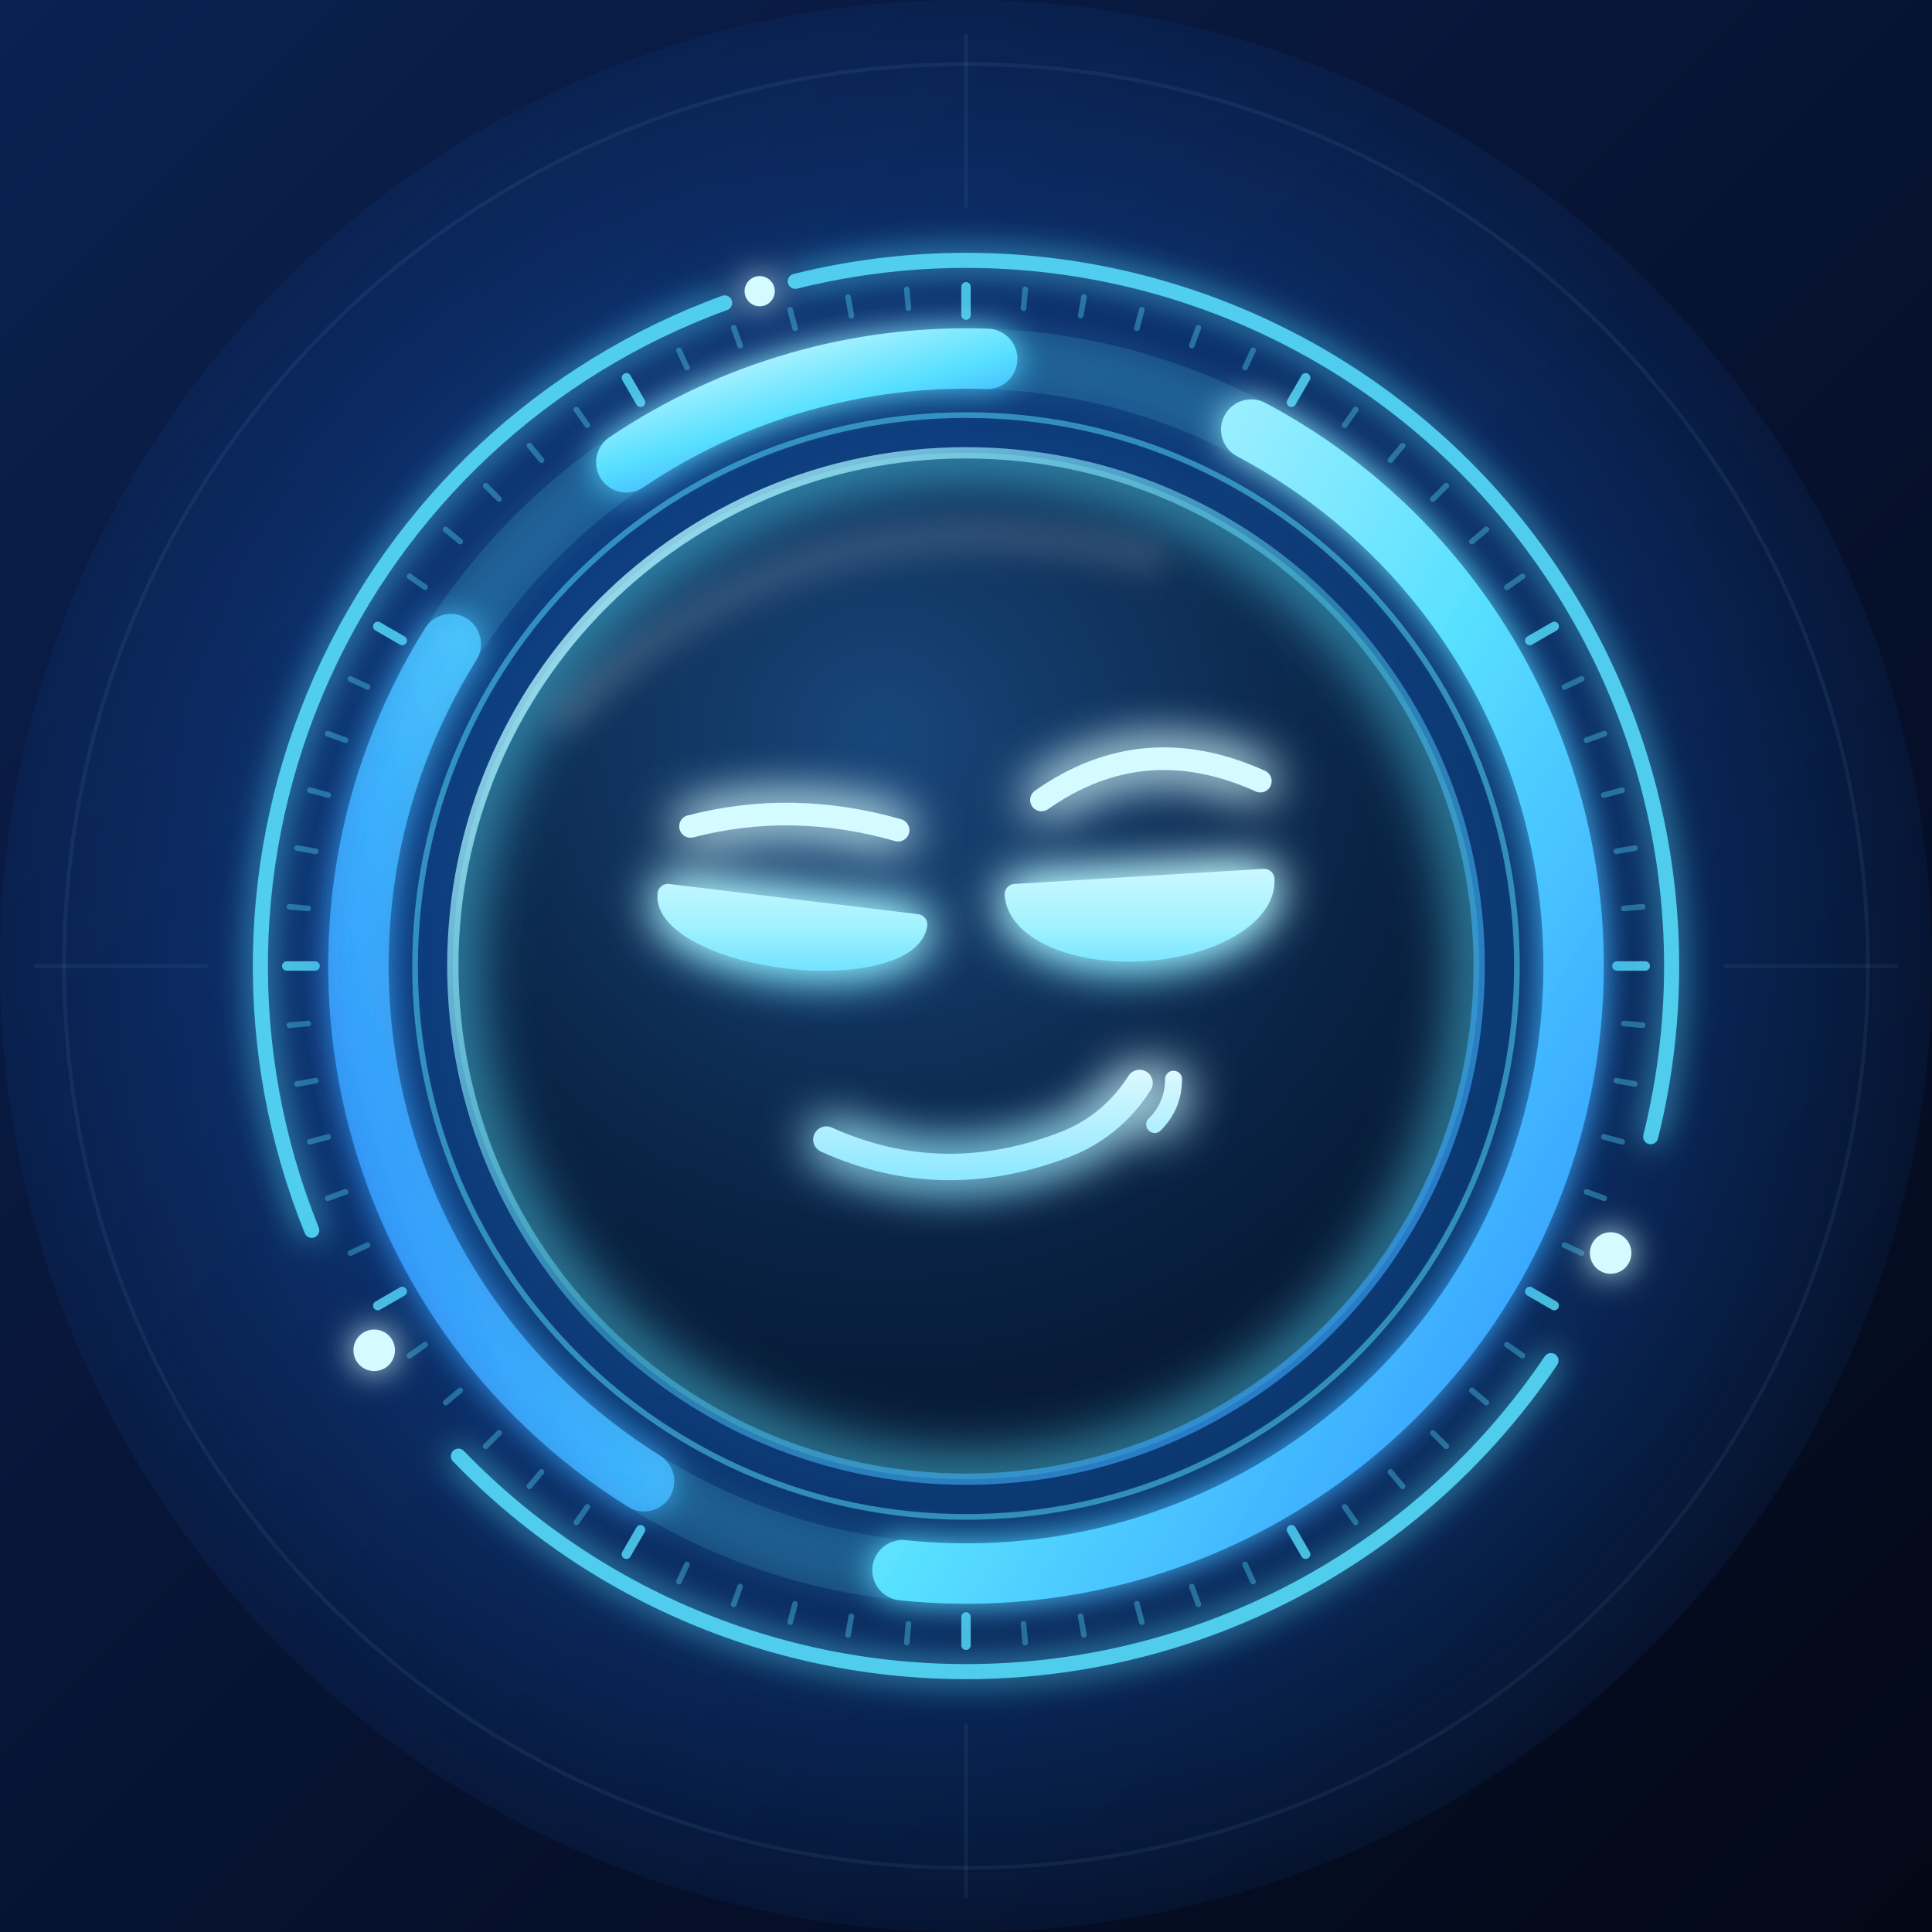
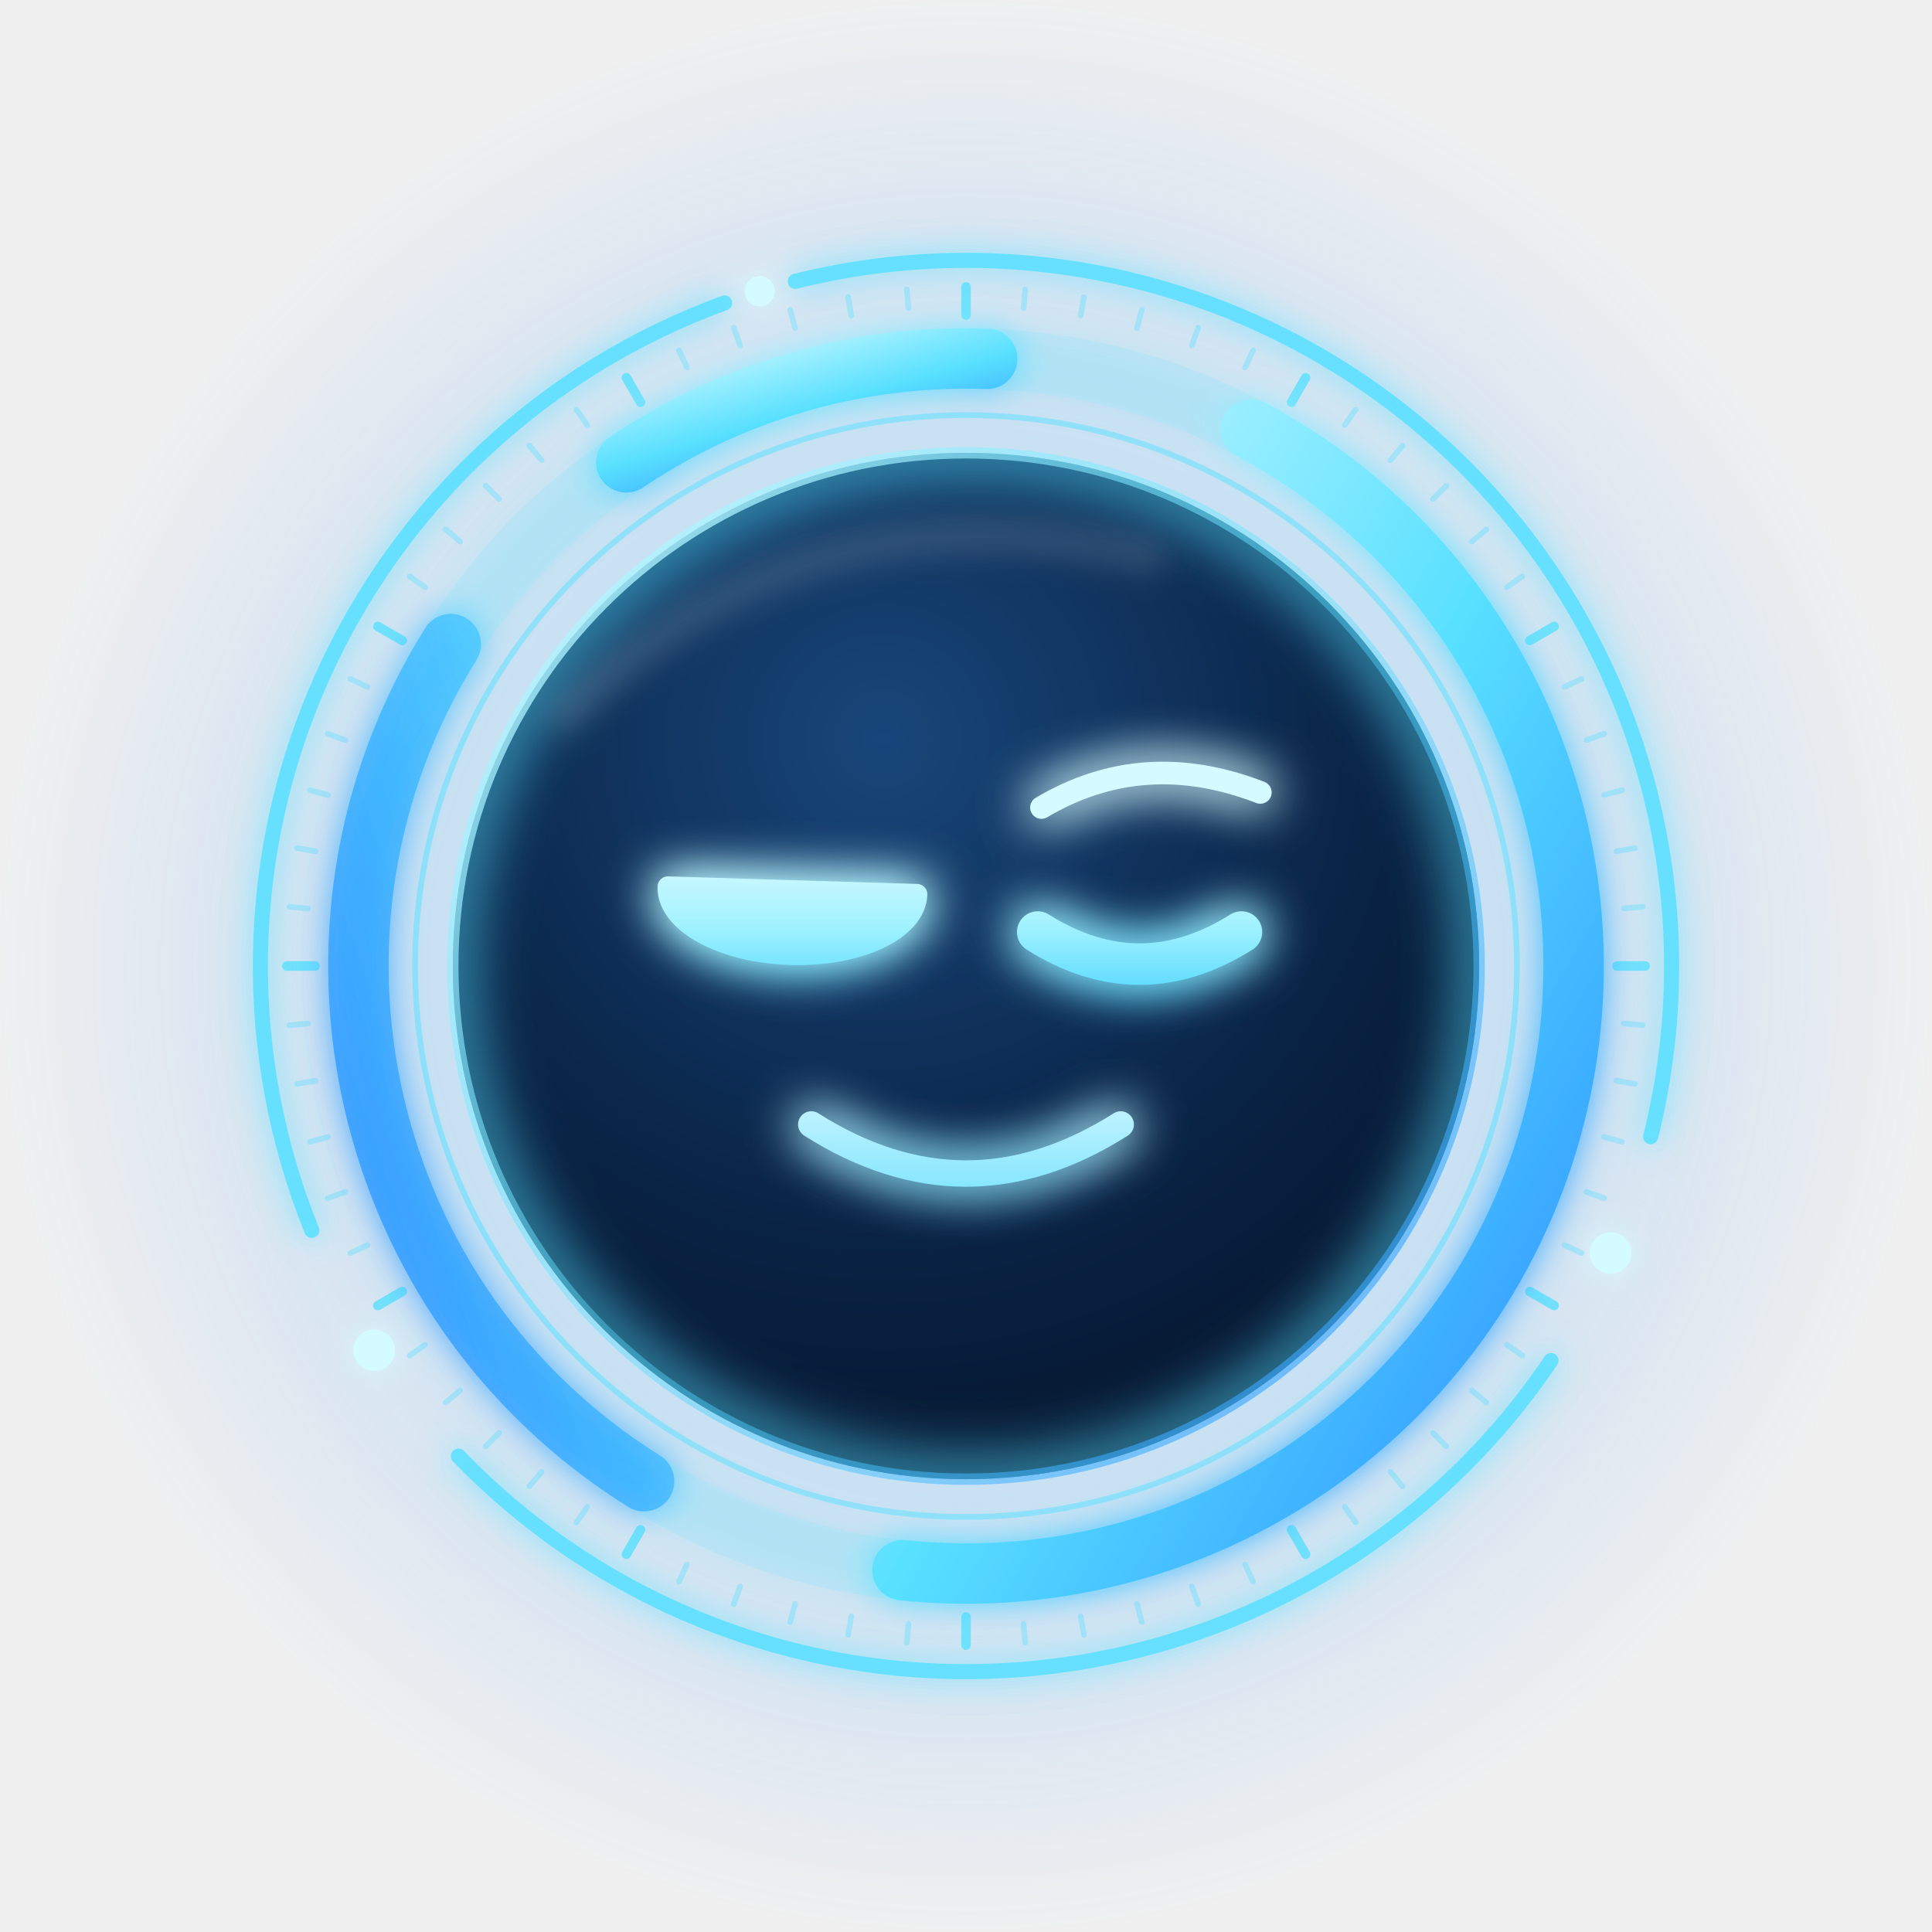
<svg xmlns="http://www.w3.org/2000/svg" viewBox="0 0 1024 1024" width="1024" height="1024">
  <defs>
-     <linearGradient id="bg" x1="0" y1="0" x2="1" y2="1">
-       <stop offset="0" stop-color="#0B2150" />
-       <stop offset=".55" stop-color="#061230" />
-       <stop offset="1" stop-color="#030816" />
-     </linearGradient>
-     <radialGradient id="halo" cx="50%" cy="50%" r="55%">
-       <stop offset="0" stop-color="#17C8FF" stop-opacity=".7" />
-       <stop offset=".6" stop-color="#1A7BFF" stop-opacity=".26" />
+     <radialGradient id="halo" cx="50%" cy="50%" r="50%">
+       <stop offset="0" stop-color="#17C8FF" stop-opacity=".4" />
      <stop offset="1" stop-color="#1A7BFF" stop-opacity="0" />
    </radialGradient>
    <linearGradient id="ringA" x1="0" y1="0" x2="1" y2="1">
      <stop offset="0" stop-color="#D4FBFF" />
      <stop offset=".5" stop-color="#58E0FF" />
      <stop offset="1" stop-color="#2B8CFF" />
    </linearGradient>
    <linearGradient id="ringB" x1="1" y1="0" x2="0" y2="1">
      <stop offset="0" stop-color="#58E0FF" />
      <stop offset="1" stop-color="#2B8CFF" />
    </linearGradient>
    <radialGradient id="face" cx="42%" cy="28%" r="90%">
      <stop offset="0" stop-color="#18467A" />
      <stop offset=".5" stop-color="#0A2548" />
      <stop offset="1" stop-color="#030D20" />
    </radialGradient>
    <radialGradient id="under" cx="50%" cy="50%" r="50%">
      <stop offset="0" stop-color="#3FD2FF" stop-opacity=".32" />
      <stop offset="1" stop-color="#3FD2FF" stop-opacity="0" />
    </radialGradient>
    <linearGradient id="rim" x1="0" y1="0" x2="1" y2="1">
      <stop offset="0" stop-color="#D4FBFF" stop-opacity=".95" />
      <stop offset=".5" stop-color="#58E0FF" stop-opacity=".4" />
      <stop offset="1" stop-color="#2B8CFF" stop-opacity=".7" />
    </linearGradient>
    <linearGradient id="eyeFill" gradientUnits="userSpaceOnUse" x1="0" y1="430" x2="0" y2="540">
      <stop offset="0" stop-color="#F4FEFF" />
      <stop offset=".55" stop-color="#A2F2FF" />
      <stop offset="1" stop-color="#3FD2FF" />
    </linearGradient>
    <linearGradient id="mouthFill" gradientUnits="userSpaceOnUse" x1="0" y1="550" x2="0" y2="660">
      <stop offset="0" stop-color="#F4FEFF" />
      <stop offset="1" stop-color="#5BDDFF" />
    </linearGradient>
    <clipPath id="faceClip">
      <circle cx="512" cy="512" r="272" />
    </clipPath>
    <filter id="innerGlow" x="-20%" y="-20%" width="140%" height="140%">
      <feGaussianBlur stdDeviation="14" />
    </filter>
    <filter id="soft" x="-20%" y="-50%" width="140%" height="200%">
      <feGaussianBlur stdDeviation="8" />
    </filter>
    <filter id="bloom" x="-30%" y="-30%" width="160%" height="160%">
      <feGaussianBlur in="SourceGraphic" stdDeviation="13" result="b" />
      <feMerge>
        <feMergeNode in="b" />
        <feMergeNode in="b" />
        <feMergeNode in="SourceGraphic" />
      </feMerge>
    </filter>
    <filter id="bloomSoft" x="-20%" y="-20%" width="140%" height="140%">
      <feGaussianBlur in="SourceGraphic" stdDeviation="9" result="b" />
      <feMerge>
        <feMergeNode in="b" />
        <feMergeNode in="SourceGraphic" />
      </feMerge>
    </filter>
  </defs>
-   <rect width="1024" height="1024" fill="url(#bg)" />
-   <g stroke="#8FE9FF" stroke-opacity=".07" stroke-width="2" fill="none">
-     <circle cx="512" cy="512" r="478" />
-     <path d="M512 18V110M512 914V1006M18 512H110M914 512H1006" />
-   </g>
  <circle cx="512" cy="512" r="512" fill="url(#halo)" />
  <g transform="translate(512 512) scale(1) translate(-512 -512)">
    <g filter="url(#bloomSoft)">
      <path d="M421.52 149.11A374 374 0 0 1 874.89 602.48" fill="none" stroke="#58E0FF" stroke-opacity=".85" stroke-width="8" stroke-linecap="round" />
      <path d="M822.06 721.14A374 374 0 0 1 242.97 771.8" fill="none" stroke="#58E0FF" stroke-opacity=".85" stroke-width="8" stroke-linecap="round" />
      <path d="M165.23 652.1A374 374 0 0 1 384.08 160.55" fill="none" stroke="#58E0FF" stroke-opacity=".85" stroke-width="8" stroke-linecap="round" />
      <circle cx="853.67" cy="664.12" r="11" fill="#D4FBFF" />
      <circle cx="198.34" cy="715.69" r="11" fill="#D4FBFF" />
      <circle cx="402.65" cy="154.34" r="8" fill="#D4FBFF" />
    </g>
    <g>
      <path d="M860.67 542.5L870.63 543.38M856.68 572.78L866.53 574.51M850.07 602.59L859.73 605.17M840.89 631.71L850.29 635.13M829.21 659.92L838.27 664.14M798.7 712.75L806.89 718.49M780.12 736.98L787.78 743.4M759.49 759.49L766.56 766.56M736.98 780.12L743.4 787.78M712.75 798.7L718.49 806.89M659.92 829.21L664.14 838.27M631.71 840.89L635.13 850.29M602.59 850.07L605.17 859.73M572.78 856.68L574.51 866.53M542.5 860.67L543.38 870.63M481.5 860.67L480.62 870.63M451.22 856.68L449.49 866.53M421.41 850.07L418.83 859.73M392.29 840.89L388.87 850.29M364.08 829.21L359.86 838.27M311.25 798.7L305.51 806.89M287.02 780.12L280.6 787.78M264.51 759.49L257.44 766.56M243.88 736.98L236.22 743.4M225.3 712.75L217.11 718.49M194.79 659.92L185.73 664.14M183.11 631.71L173.71 635.13M173.93 602.59L164.27 605.17M167.32 572.78L157.47 574.51M163.33 542.5L153.37 543.38M163.33 481.5L153.37 480.62M167.32 451.22L157.47 449.49M173.93 421.41L164.27 418.83M183.11 392.29L173.71 388.87M194.79 364.08L185.73 359.86M225.3 311.25L217.11 305.51M243.88 287.02L236.22 280.6M264.51 264.51L257.44 257.44M287.02 243.88L280.6 236.22M311.25 225.3L305.51 217.11M364.08 194.79L359.86 185.73M392.29 183.11L388.87 173.71M421.41 173.93L418.83 164.27M451.22 167.32L449.49 157.47M481.5 163.33L480.62 153.37M542.5 163.33L543.38 153.37M572.78 167.32L574.51 157.47M602.59 173.93L605.17 164.27M631.71 183.11L635.13 173.71M659.92 194.79L664.14 185.73M712.75 225.3L718.49 217.11M736.98 243.88L743.4 236.22M759.49 264.51L766.56 257.44M780.12 287.02L787.78 280.6M798.7 311.25L806.89 305.51M829.21 364.08L838.27 359.86M840.89 392.29L850.29 388.87M850.07 421.41L859.73 418.83M856.68 451.22L866.53 449.49M860.67 481.5L870.63 480.62" fill="none" stroke="#58E0FF" stroke-opacity=".36" stroke-width="3" stroke-linecap="round" />
      <path d="M857 512L872 512M810.78 684.5L823.77 692M684.5 810.78L692 823.77M512 857L512 872M339.5 810.78L332 823.77M213.22 684.5L200.23 692M167 512L152 512M213.22 339.5L200.23 332M339.5 213.22L332 200.23M512 167L512 152M684.5 213.22L692 200.23M810.78 339.5L823.77 332" fill="none" stroke="#58E0FF" stroke-opacity=".8" stroke-width="5" stroke-linecap="round" />
    </g>
    <g filter="url(#bloomSoft)">
      <circle cx="512" cy="512" r="322" fill="none" stroke="#58E0FF" stroke-opacity=".14" stroke-width="32" />
      <path d="M663.17 227.69A322 322 0 0 1 478.34 832.24" fill="none" stroke="url(#ringA)" stroke-width="32" stroke-linecap="round" />
      <path d="M341.37 785.07A322 322 0 0 1 238.93 341.37" fill="none" stroke="url(#ringB)" stroke-width="32" stroke-linecap="round" stroke-opacity=".85" />
      <path d="M331.94 245.05A322 322 0 0 1 523.24 190.2" fill="none" stroke="url(#ringA)" stroke-width="32" stroke-linecap="round" />
    </g>
    <circle cx="512" cy="512" r="292" fill="none" stroke="#58E0FF" stroke-opacity=".5" stroke-width="3" />
    <circle cx="512" cy="512" r="272" fill="url(#face)" />
    <g clip-path="url(#faceClip)">
      <circle cx="512" cy="512" r="274" fill="none" stroke="#58E0FF" stroke-opacity=".55" stroke-width="30" filter="url(#innerGlow)" />
      <ellipse cx="512" cy="1010" rx="330" ry="250" fill="url(#under)" />
    </g>
    <circle cx="512" cy="512" r="272" fill="none" stroke="url(#rim)" stroke-width="6" />
    <path d="M300 380Q430 250 610 296" fill="none" stroke="#fff" stroke-opacity=".16" stroke-width="16" stroke-linecap="round" filter="url(#soft)" />
    <g filter="url(#bloom)">
-       <path d="M354 474L486 490A66.48 26 6.91 0 1 354 474Z" fill="url(#eyeFill)" stroke="url(#eyeFill)" stroke-width="11" stroke-linejoin="round" />
-       <path d="M538 474L670 466A66.12 34 -3.47 0 1 538 474Z" fill="url(#eyeFill)" stroke="url(#eyeFill)" stroke-width="11" stroke-linejoin="round" />
-       <path d="M366 438Q420 424 476 440" fill="none" stroke="#D4FBFF" stroke-width="12" stroke-linecap="round" />
-       <path d="M552 424Q606 386 668 414" fill="none" stroke="#D4FBFF" stroke-width="12" stroke-linecap="round" />
-       <path d="M438 604Q500 632 566 606Q590 596 604 574" fill="none" stroke="url(#mouthFill)" stroke-width="14" stroke-linecap="round" stroke-linejoin="round" />
-       <path d="M612 596Q622 586 622 572" fill="none" stroke="url(#mouthFill)" stroke-width="9" stroke-linecap="round" />
+       <path d="M354 470L486 474A66.03 34 1.74 0 1 354 470Z" fill="url(#eyeFill)" stroke="url(#eyeFill)" stroke-width="11" stroke-linejoin="round" />
+       <path d="M550 494Q604 528 658 494" fill="none" stroke="url(#eyeFill)" stroke-width="22" stroke-linecap="round" />
+       <path d="M552 428Q606 396 668 420" fill="none" stroke="#D4FBFF" stroke-width="12" stroke-linecap="round" />
+       <path d="M430 596Q512 648 594 596" fill="none" stroke="url(#mouthFill)" stroke-width="14" stroke-linecap="round" stroke-linejoin="round" />
    </g>
  </g>
</svg>
